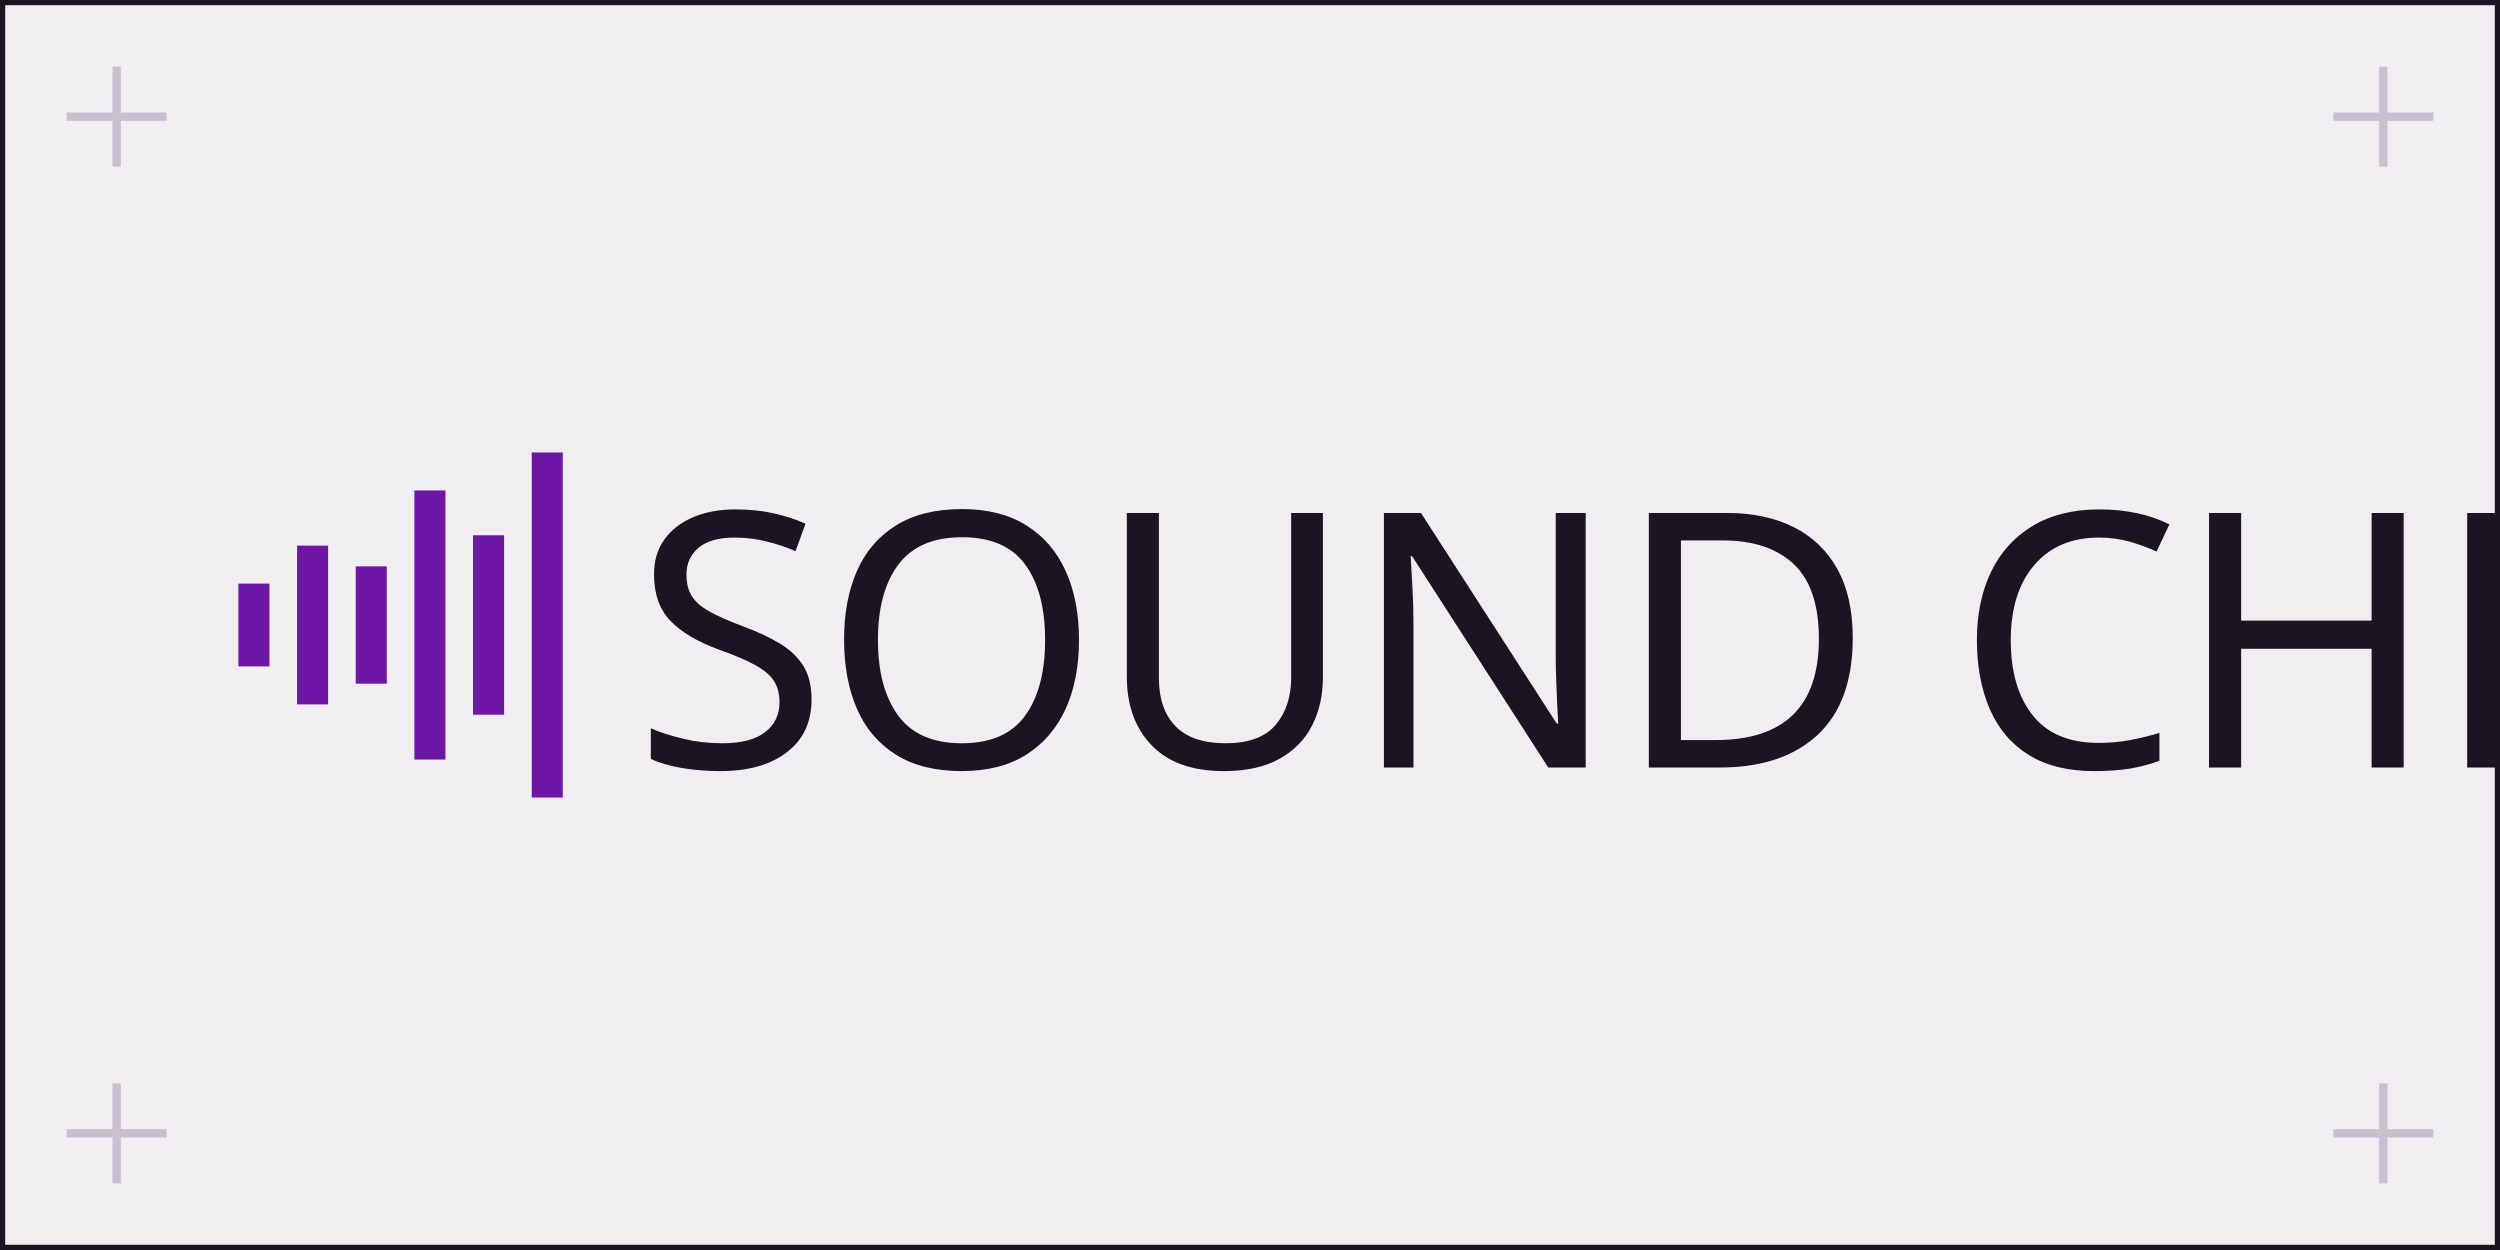
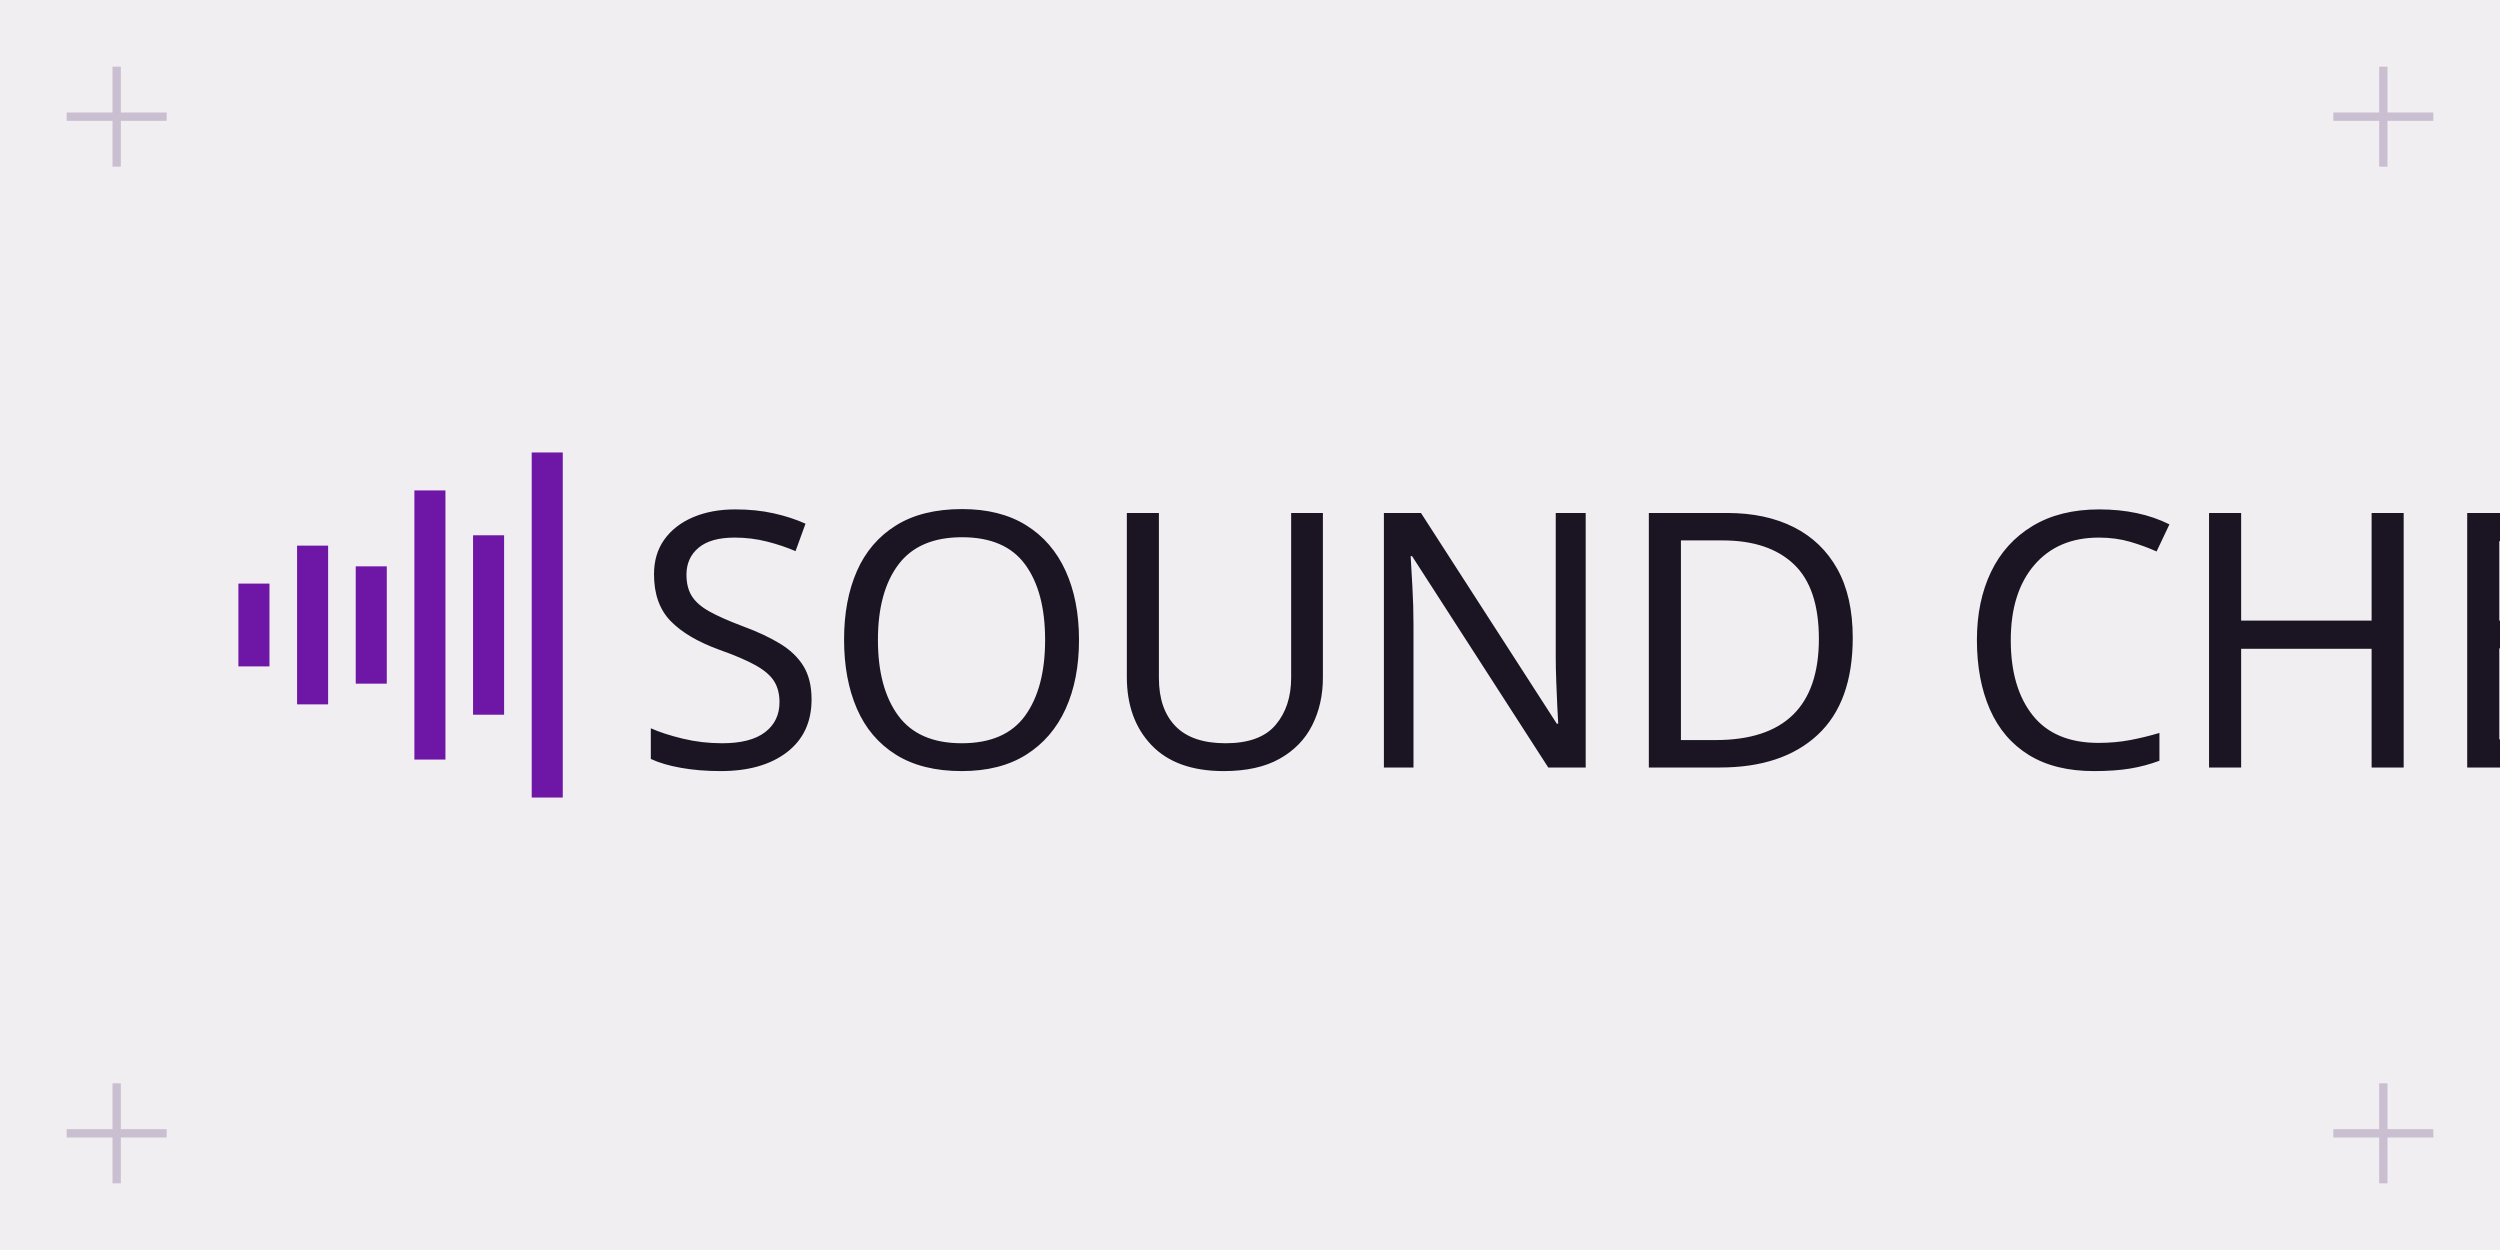
<svg xmlns="http://www.w3.org/2000/svg" viewBox="0 0 1200 600" width="1200" height="600" version="1.1" id="svg6489">
  <defs id="defs6433">
    <style id="style6431">
      .title {
        font-family: "Big Shoulders Display Thin", sans-serif;
        font-size: 243.95px;
        letter-spacing: -4.11px;
        text-transform: uppercase;
        fill: #1B1523;
      }
    </style>
  </defs>
  <rect x="0" y="0" width="1200" height="600" fill="#F1EEF2" id="rect6435" style="fill:#f1eef2;fill-opacity:1" />
  <g stroke="#C9BFD1" stroke-width="4" id="g6441">
    <line x1="32" y1="56" x2="80" y2="56" id="line6437" />
    <line x1="56" y1="32" x2="56" y2="80" id="line6439" />
  </g>
  <g stroke="#C9BFD1" stroke-width="4" id="g6447">
    <line x1="1120" y1="56" x2="1168" y2="56" id="line6443" />
    <line x1="1144" y1="32" x2="1144" y2="80" id="line6445" />
  </g>
  <g stroke="#C9BFD1" stroke-width="4" id="g6453">
    <line x1="32" y1="544" x2="80" y2="544" id="line6449" />
    <line x1="56" y1="520" x2="56" y2="568" id="line6451" />
  </g>
  <g stroke="#C9BFD1" stroke-width="4" id="g6459">
    <line x1="1120" y1="544" x2="1168" y2="544" id="line6455" />
    <line x1="1144" y1="520" x2="1144" y2="568" id="line6457" />
  </g>
  <g id="g6665" transform="translate(-15.67428,6.31237)">
    <g id="g8183" transform="translate(-6)">
      <text x="325.332" y="362.09" class="title" id="text6461" style="font-style:normal;font-variant:normal;font-weight:normal;font-stretch:normal;font-size:171.114px;font-family:'Big Shoulders Display Thin';-inkscape-font-specification:'Big Shoulders Display Thin, Normal';font-variant-ligatures:normal;font-variant-caps:normal;font-variant-numeric:normal;font-variant-east-asian:normal;letter-spacing:-2.883px;text-transform:uppercase;fill:#1b1523;stroke-width:0.701">SOUND CHECK</text>
      <g id="g6655" transform="matrix(1.65632,0,0,1.65632,-1356.236,-203.2084)">
        <rect x="901" y="288" width="9" height="24" fill="#1b1523" id="rect6465" style="fill:#6e16a6;fill-opacity:1" />
        <rect x="918" y="277" width="9" height="46" fill="#1b1523" id="rect6467" style="fill:#6e16a6;fill-opacity:1" />
        <rect x="935" y="283" width="9" height="34" fill="#1b1523" id="rect6469" style="fill:#6e16a6;fill-opacity:1" />
        <rect x="952" y="261" width="9" height="78" fill="#1b1523" id="rect6471" style="fill:#6e16a6;fill-opacity:1" />
        <rect x="969" y="274" width="9" height="52" fill="#1b1523" id="rect6473" style="fill:#6e16a6;fill-opacity:1" />
        <rect x="986" y="250" width="9" height="100" fill="#1b1523" id="rect6475" style="fill:#6e16a6;fill-opacity:1" />
      </g>
    </g>
  </g>
-   <rect x="1" y="1" width="1198" height="598" fill="none" stroke="#1B1523" stroke-width="3" id="rect6487" />
</svg>
